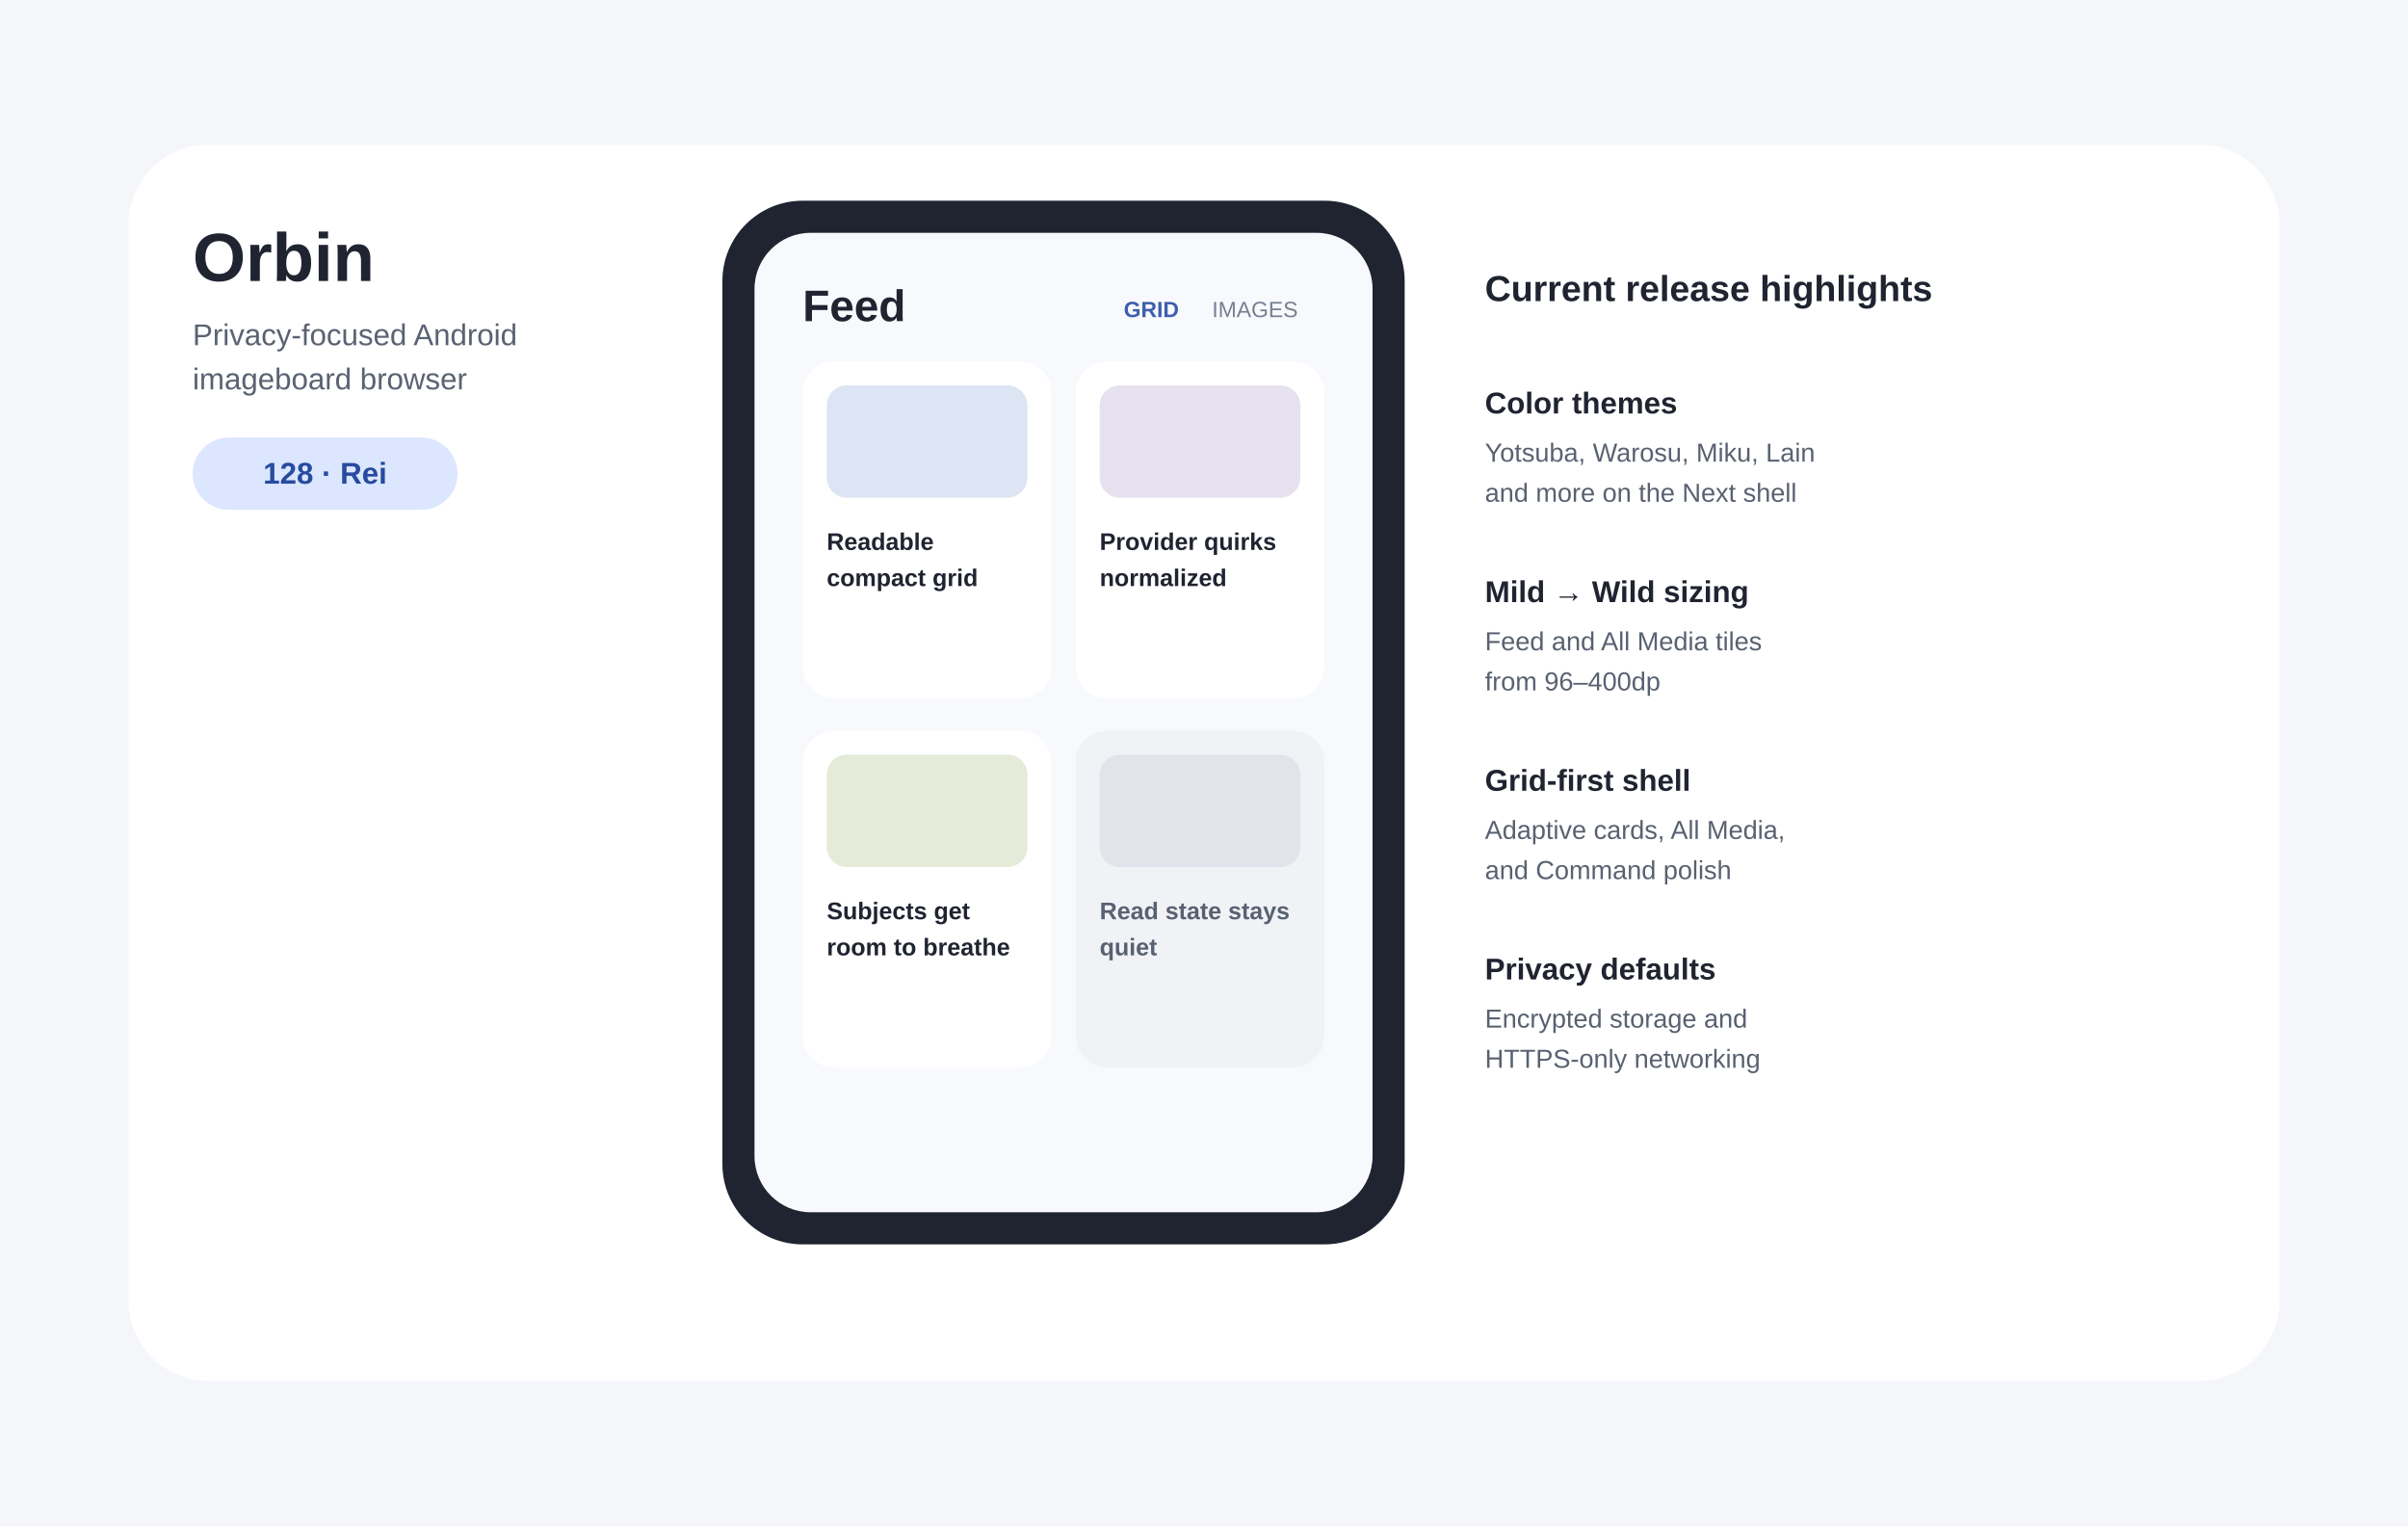
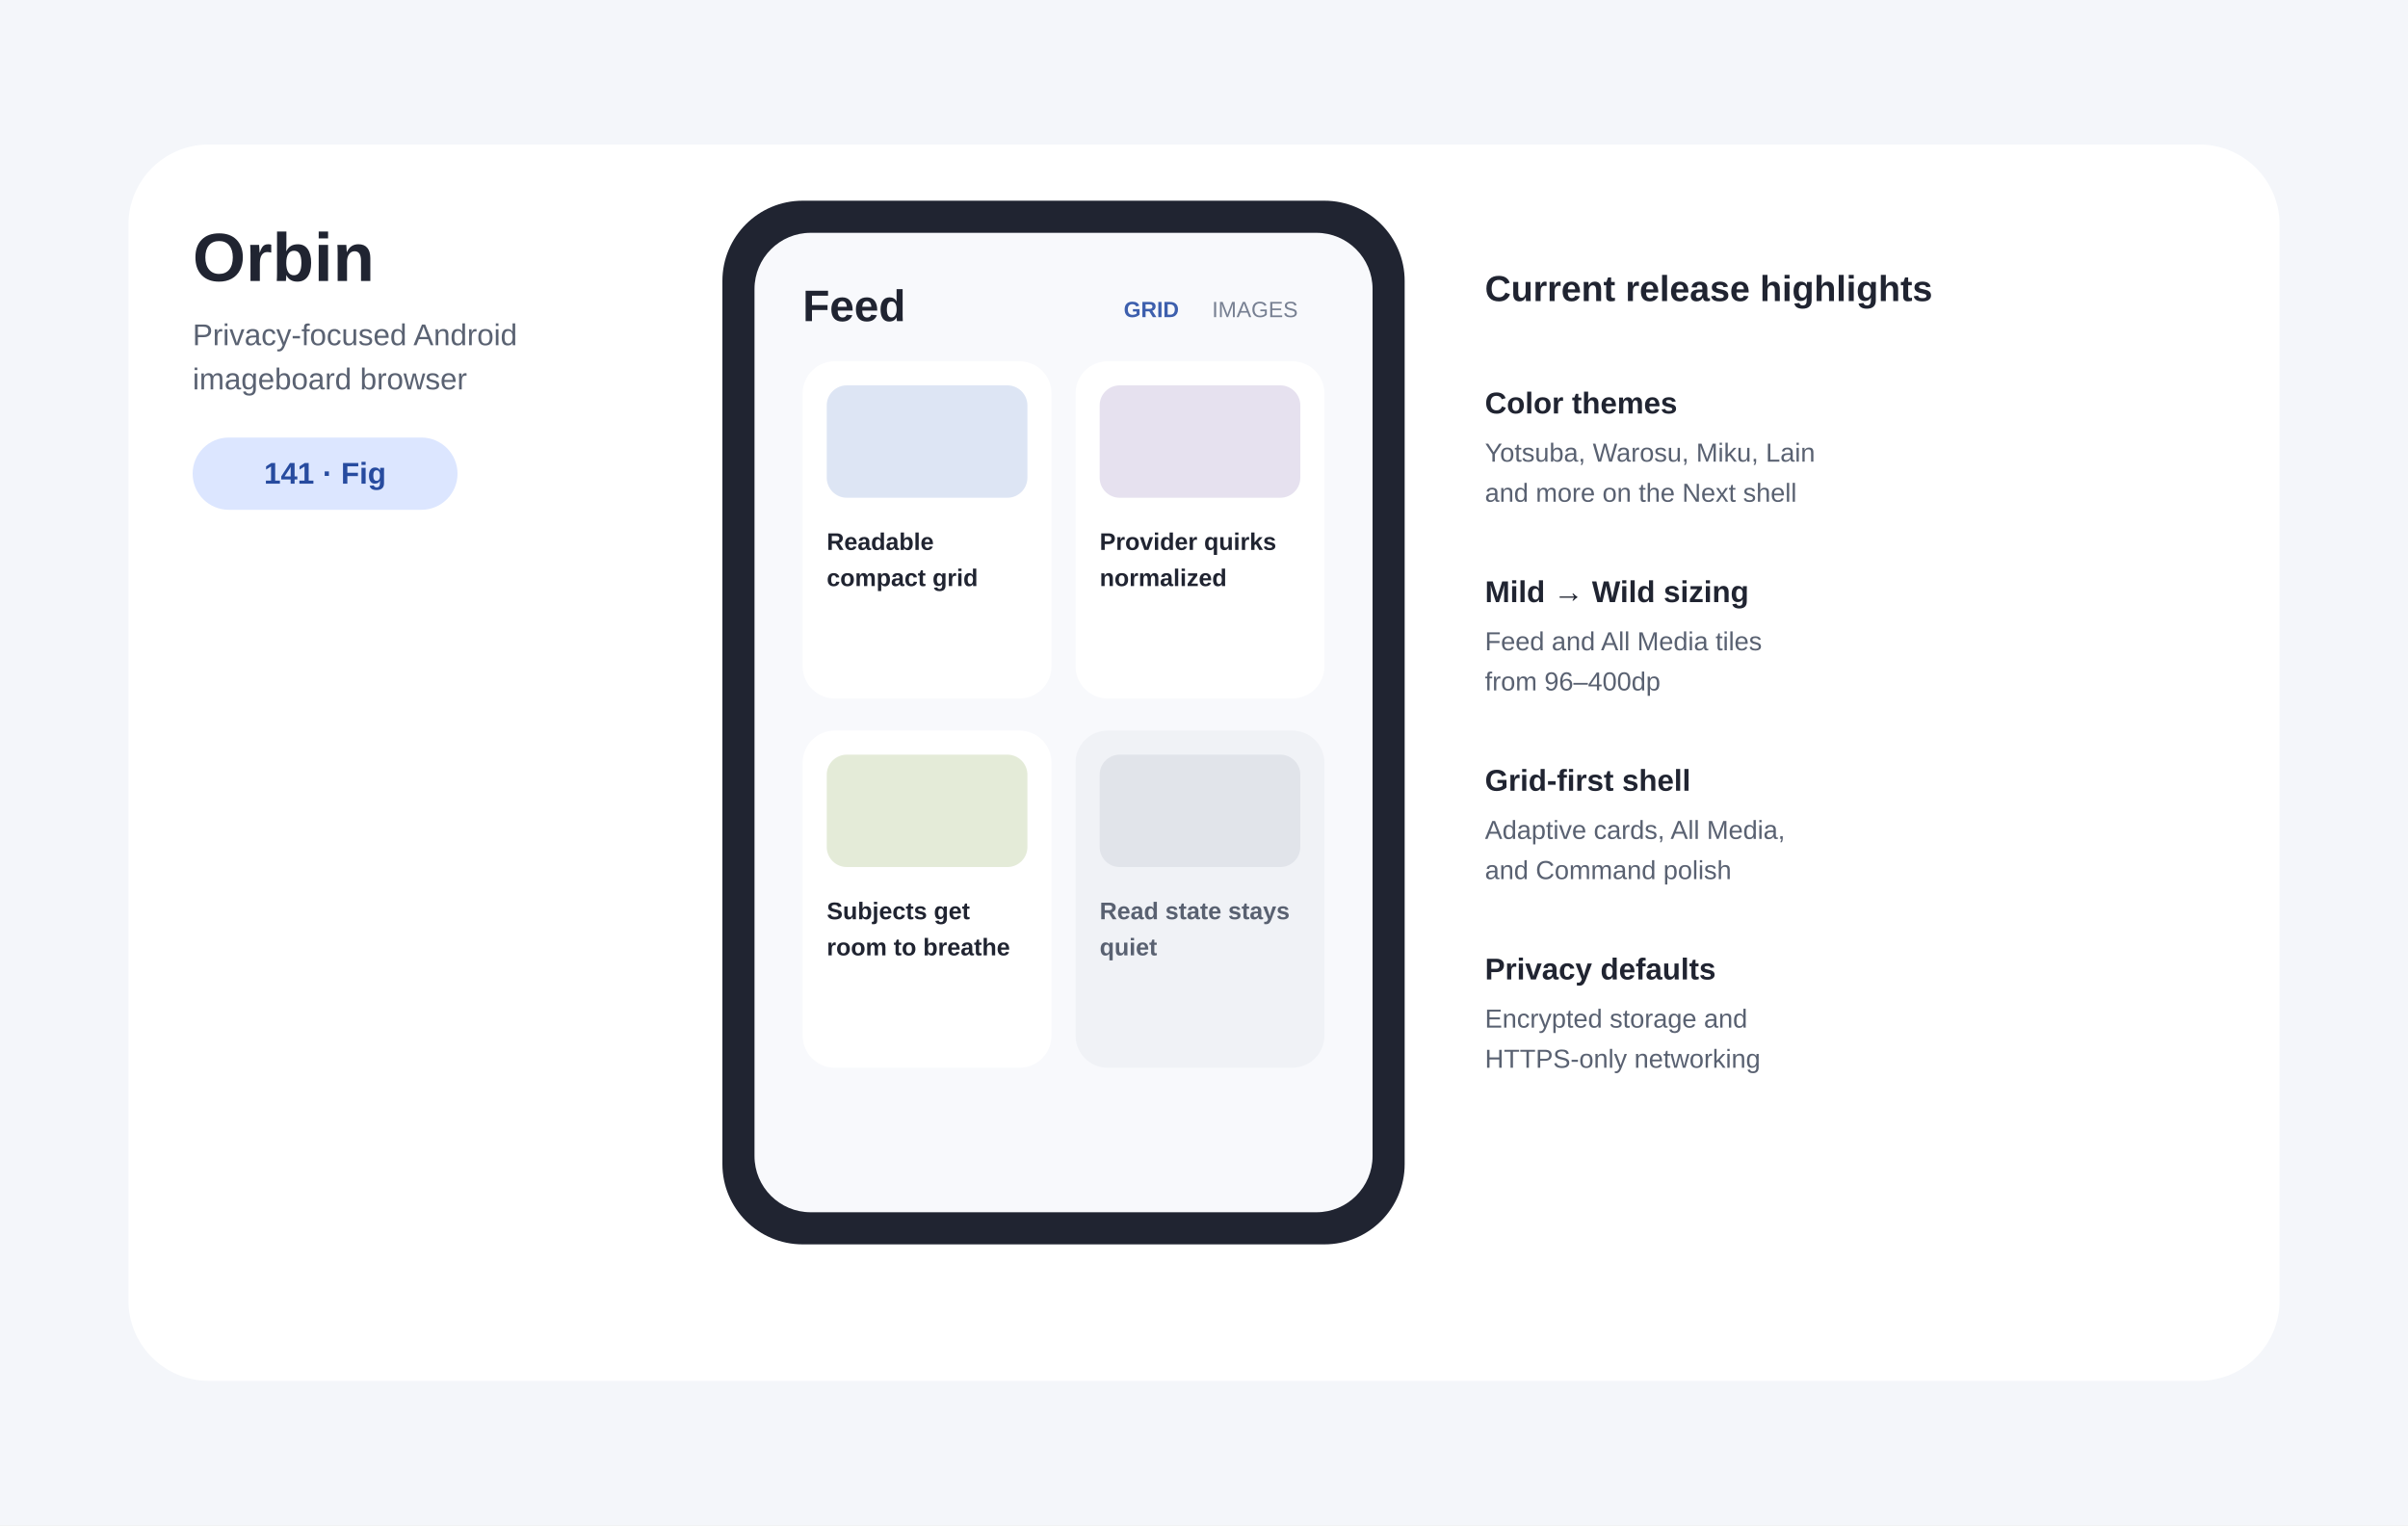
- <svg xmlns="http://www.w3.org/2000/svg" width="1200" height="760" viewBox="0 0 1200 760" role="img" aria-labelledby="title desc" data-release-version="128-Rei">
+ <svg xmlns="http://www.w3.org/2000/svg" width="1200" height="760" viewBox="0 0 1200 760" role="img" aria-labelledby="title desc" data-release-version="141-Fig">
  <rect width="1200" height="760" fill="#F4F6FA" />
  <rect x="64" y="72" width="1072" height="616" rx="40" fill="#FFFFFF" />
  <text x="96" y="140" font-family="Arial,sans-serif" font-size="34" font-weight="700" fill="#202431">Orbin</text>
  <text x="96" y="172" font-family="Arial,sans-serif" font-size="15" fill="#5A6272">Privacy-focused Android</text>
  <text x="96" y="194" font-family="Arial,sans-serif" font-size="15" fill="#5A6272">imageboard browser</text>
  <rect x="96" y="218" width="132" height="36" rx="18" fill="#DCE6FF" />
-   <text id="release-label" x="162" y="241" text-anchor="middle" font-family="Arial,sans-serif" font-size="15" font-weight="700" fill="#274B9F">128 · Rei</text>
+   <text id="release-label" x="162" y="241" text-anchor="middle" font-family="Arial,sans-serif" font-size="15" font-weight="700" fill="#274B9F">141 · Fig</text>
  <rect x="360" y="100" width="340" height="520" rx="40" fill="#202431" />
  <rect x="376" y="116" width="308" height="488" rx="28" fill="#F8F9FC" />
  <text x="400" y="160" font-family="Arial,sans-serif" font-size="22" font-weight="700" fill="#202431">Feed</text>
  <text x="560" y="158" font-family="Arial,sans-serif" font-size="11" font-weight="700" fill="#3D5FAD">GRID</text>
  <text x="604" y="158" font-family="Arial,sans-serif" font-size="11" fill="#778092">IMAGES</text>
  <rect x="400" y="180" width="124" height="168" rx="16" fill="#FFFFFF" />
  <rect x="536" y="180" width="124" height="168" rx="16" fill="#FFFFFF" />
  <rect x="400" y="364" width="124" height="168" rx="16" fill="#FFFFFF" />
  <rect x="536" y="364" width="124" height="168" rx="16" fill="#F0F2F6" />
  <rect x="412" y="192" width="100" height="56" rx="10" fill="#DDE5F4" />
  <rect x="548" y="192" width="100" height="56" rx="10" fill="#E6E1EF" />
  <rect x="412" y="376" width="100" height="56" rx="10" fill="#E4EBD8" />
  <rect x="548" y="376" width="100" height="56" rx="10" fill="#E1E4EA" />
  <text x="412" y="274" font-family="Arial,sans-serif" font-size="12" font-weight="700" fill="#202431">Readable</text>
  <text x="412" y="292" font-family="Arial,sans-serif" font-size="12" font-weight="700" fill="#202431">compact grid</text>
  <text x="548" y="274" font-family="Arial,sans-serif" font-size="12" font-weight="700" fill="#202431">Provider quirks</text>
  <text x="548" y="292" font-family="Arial,sans-serif" font-size="12" font-weight="700" fill="#202431">normalized</text>
  <text x="412" y="458" font-family="Arial,sans-serif" font-size="12" font-weight="700" fill="#202431">Subjects get</text>
  <text x="412" y="476" font-family="Arial,sans-serif" font-size="12" font-weight="700" fill="#202431">room to breathe</text>
  <text x="548" y="458" font-family="Arial,sans-serif" font-size="12" font-weight="700" fill="#596171">Read state stays</text>
  <text x="548" y="476" font-family="Arial,sans-serif" font-size="12" font-weight="700" fill="#596171">quiet</text>
  <text x="740" y="150" font-family="Arial,sans-serif" font-size="18" font-weight="700" fill="#202431">Current release highlights</text>
  <text x="740" y="206" font-family="Arial,sans-serif" font-size="15" font-weight="700" fill="#202431">Color themes</text>
  <text x="740" y="230" font-family="Arial,sans-serif" font-size="13" fill="#596171">Yotsuba, Warosu, Miku, Lain</text>
  <text x="740" y="250" font-family="Arial,sans-serif" font-size="13" fill="#596171">and more on the Next shell</text>
  <text x="740" y="300" font-family="Arial,sans-serif" font-size="15" font-weight="700" fill="#202431">Mild → Wild sizing</text>
  <text x="740" y="324" font-family="Arial,sans-serif" font-size="13" fill="#596171">Feed and All Media tiles</text>
  <text x="740" y="344" font-family="Arial,sans-serif" font-size="13" fill="#596171">from 96–400dp</text>
  <text x="740" y="394" font-family="Arial,sans-serif" font-size="15" font-weight="700" fill="#202431">Grid-first shell</text>
  <text x="740" y="418" font-family="Arial,sans-serif" font-size="13" fill="#596171">Adaptive cards, All Media,</text>
  <text x="740" y="438" font-family="Arial,sans-serif" font-size="13" fill="#596171">and Command polish</text>
  <text x="740" y="488" font-family="Arial,sans-serif" font-size="15" font-weight="700" fill="#202431">Privacy defaults</text>
  <text x="740" y="512" font-family="Arial,sans-serif" font-size="13" fill="#596171">Encrypted storage and</text>
  <text x="740" y="532" font-family="Arial,sans-serif" font-size="13" fill="#596171">HTTPS-only networking</text>
</svg>
